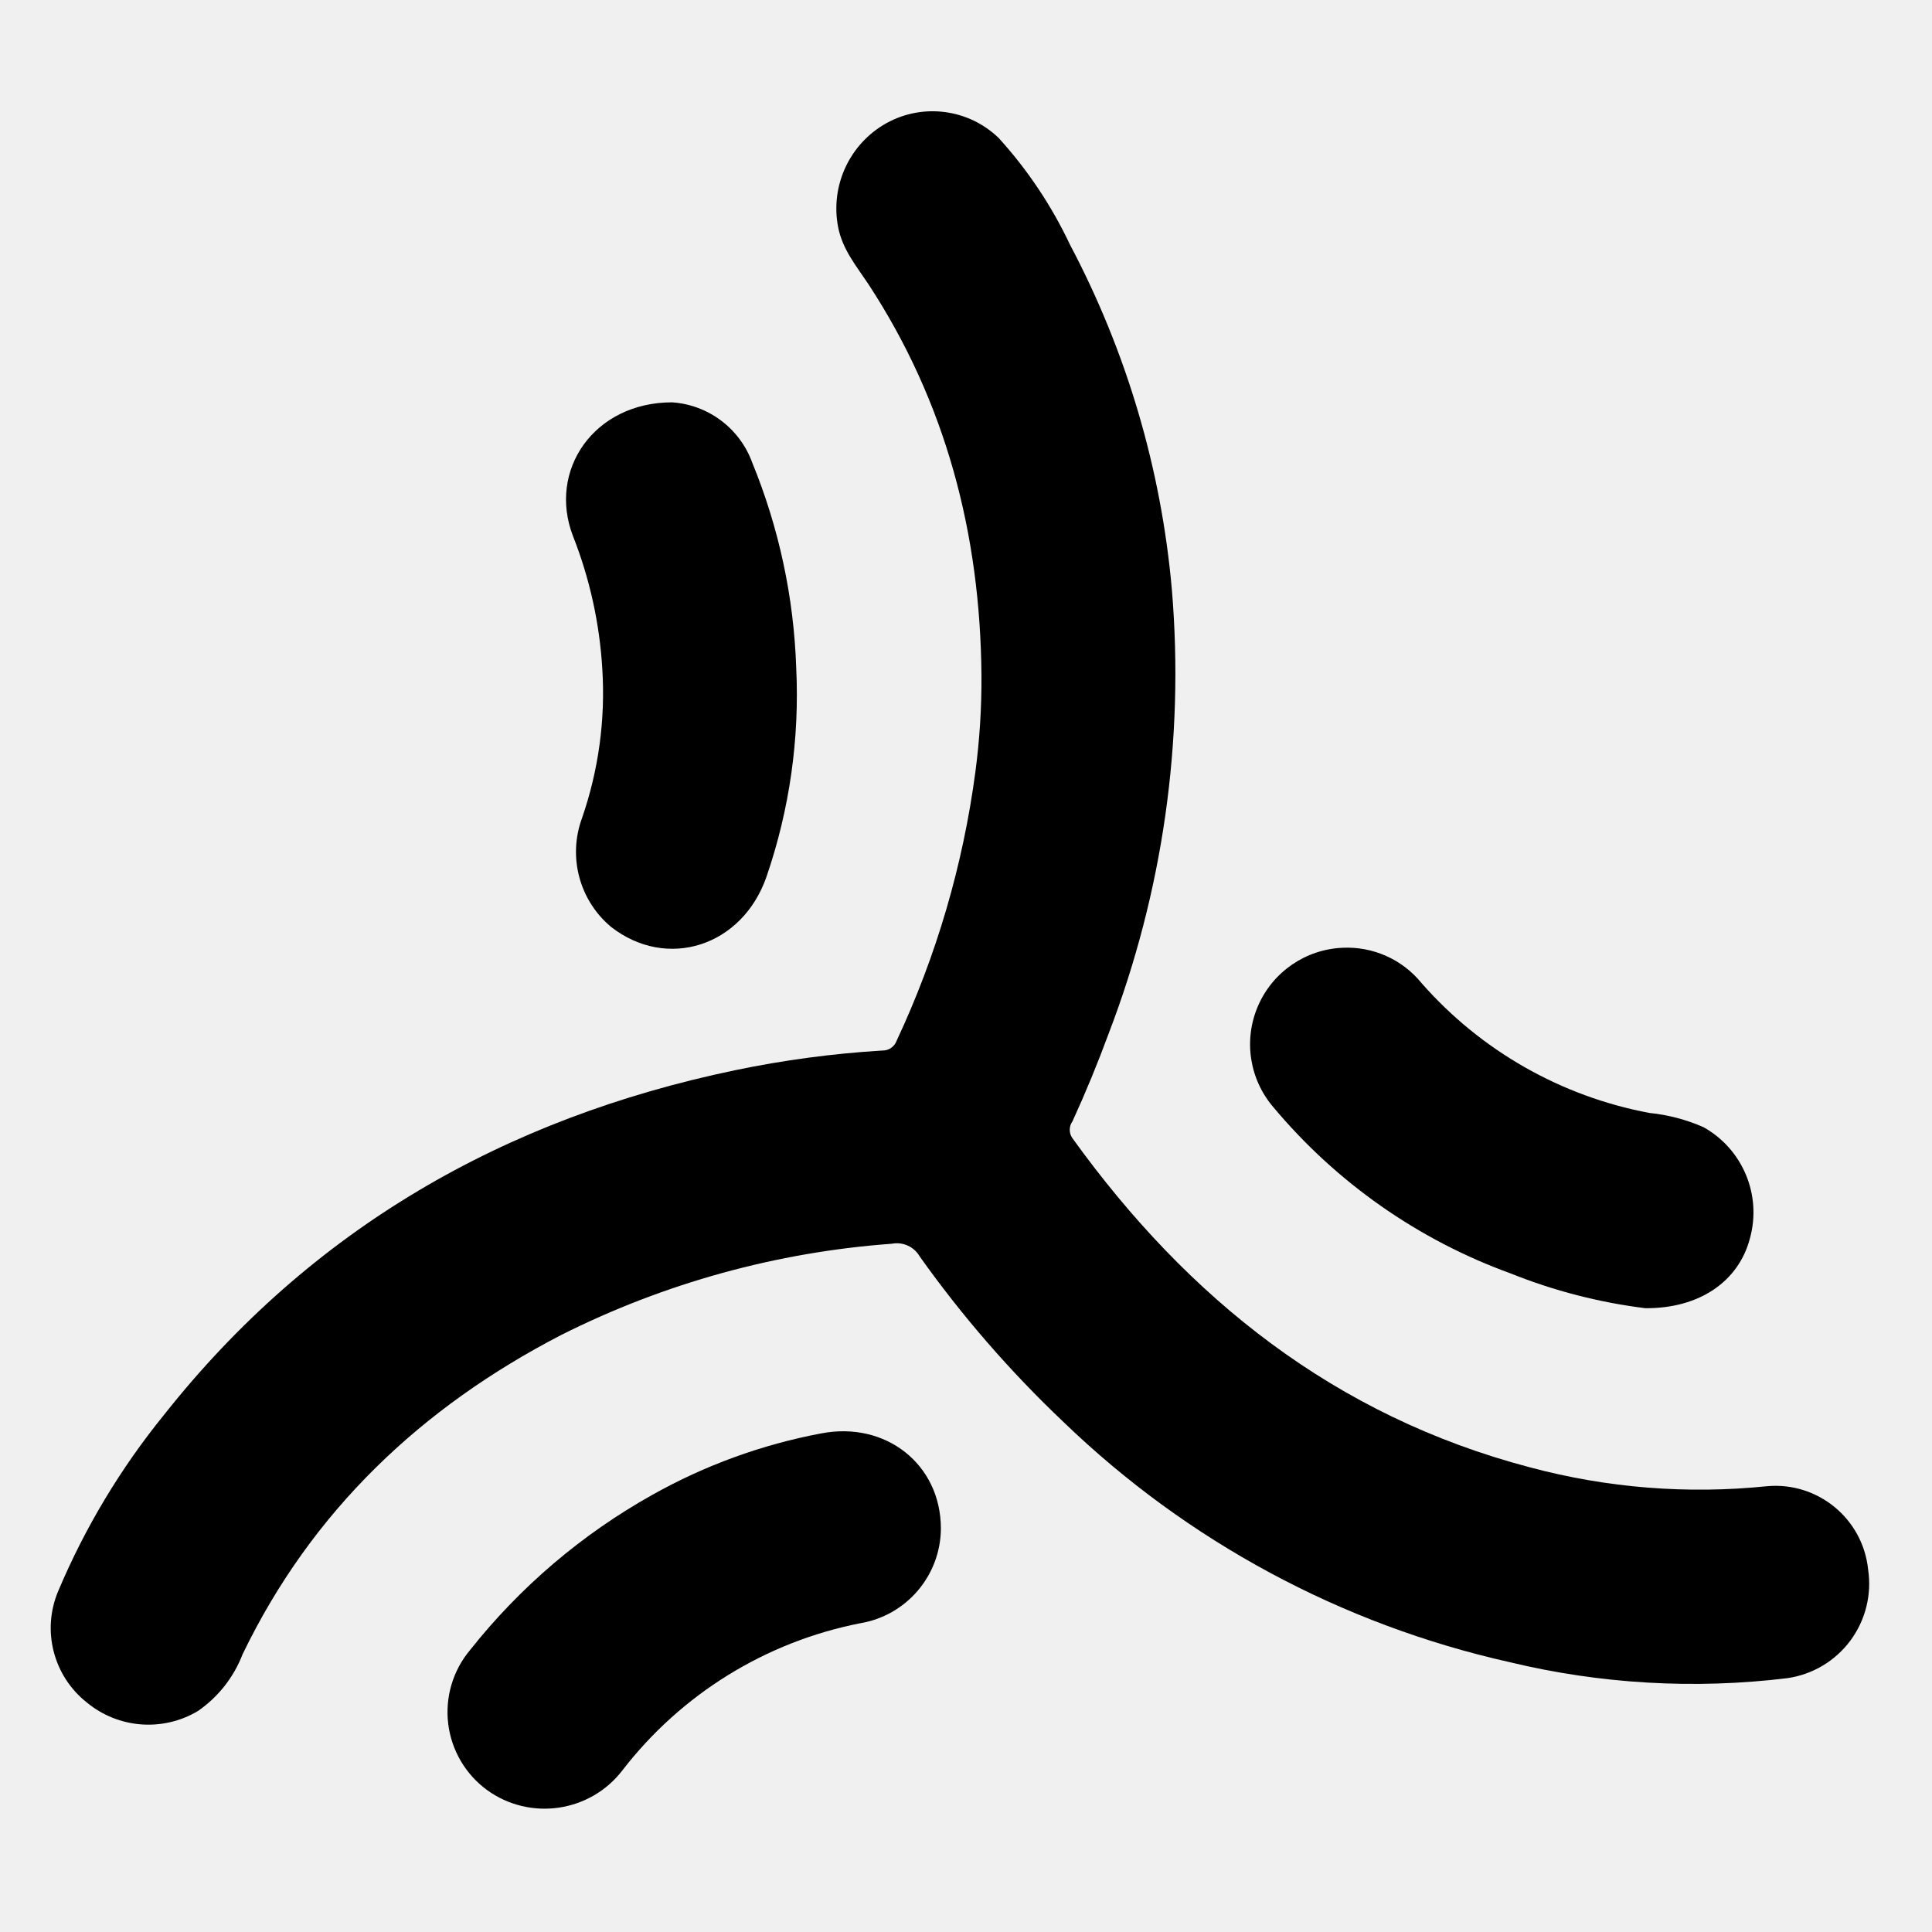
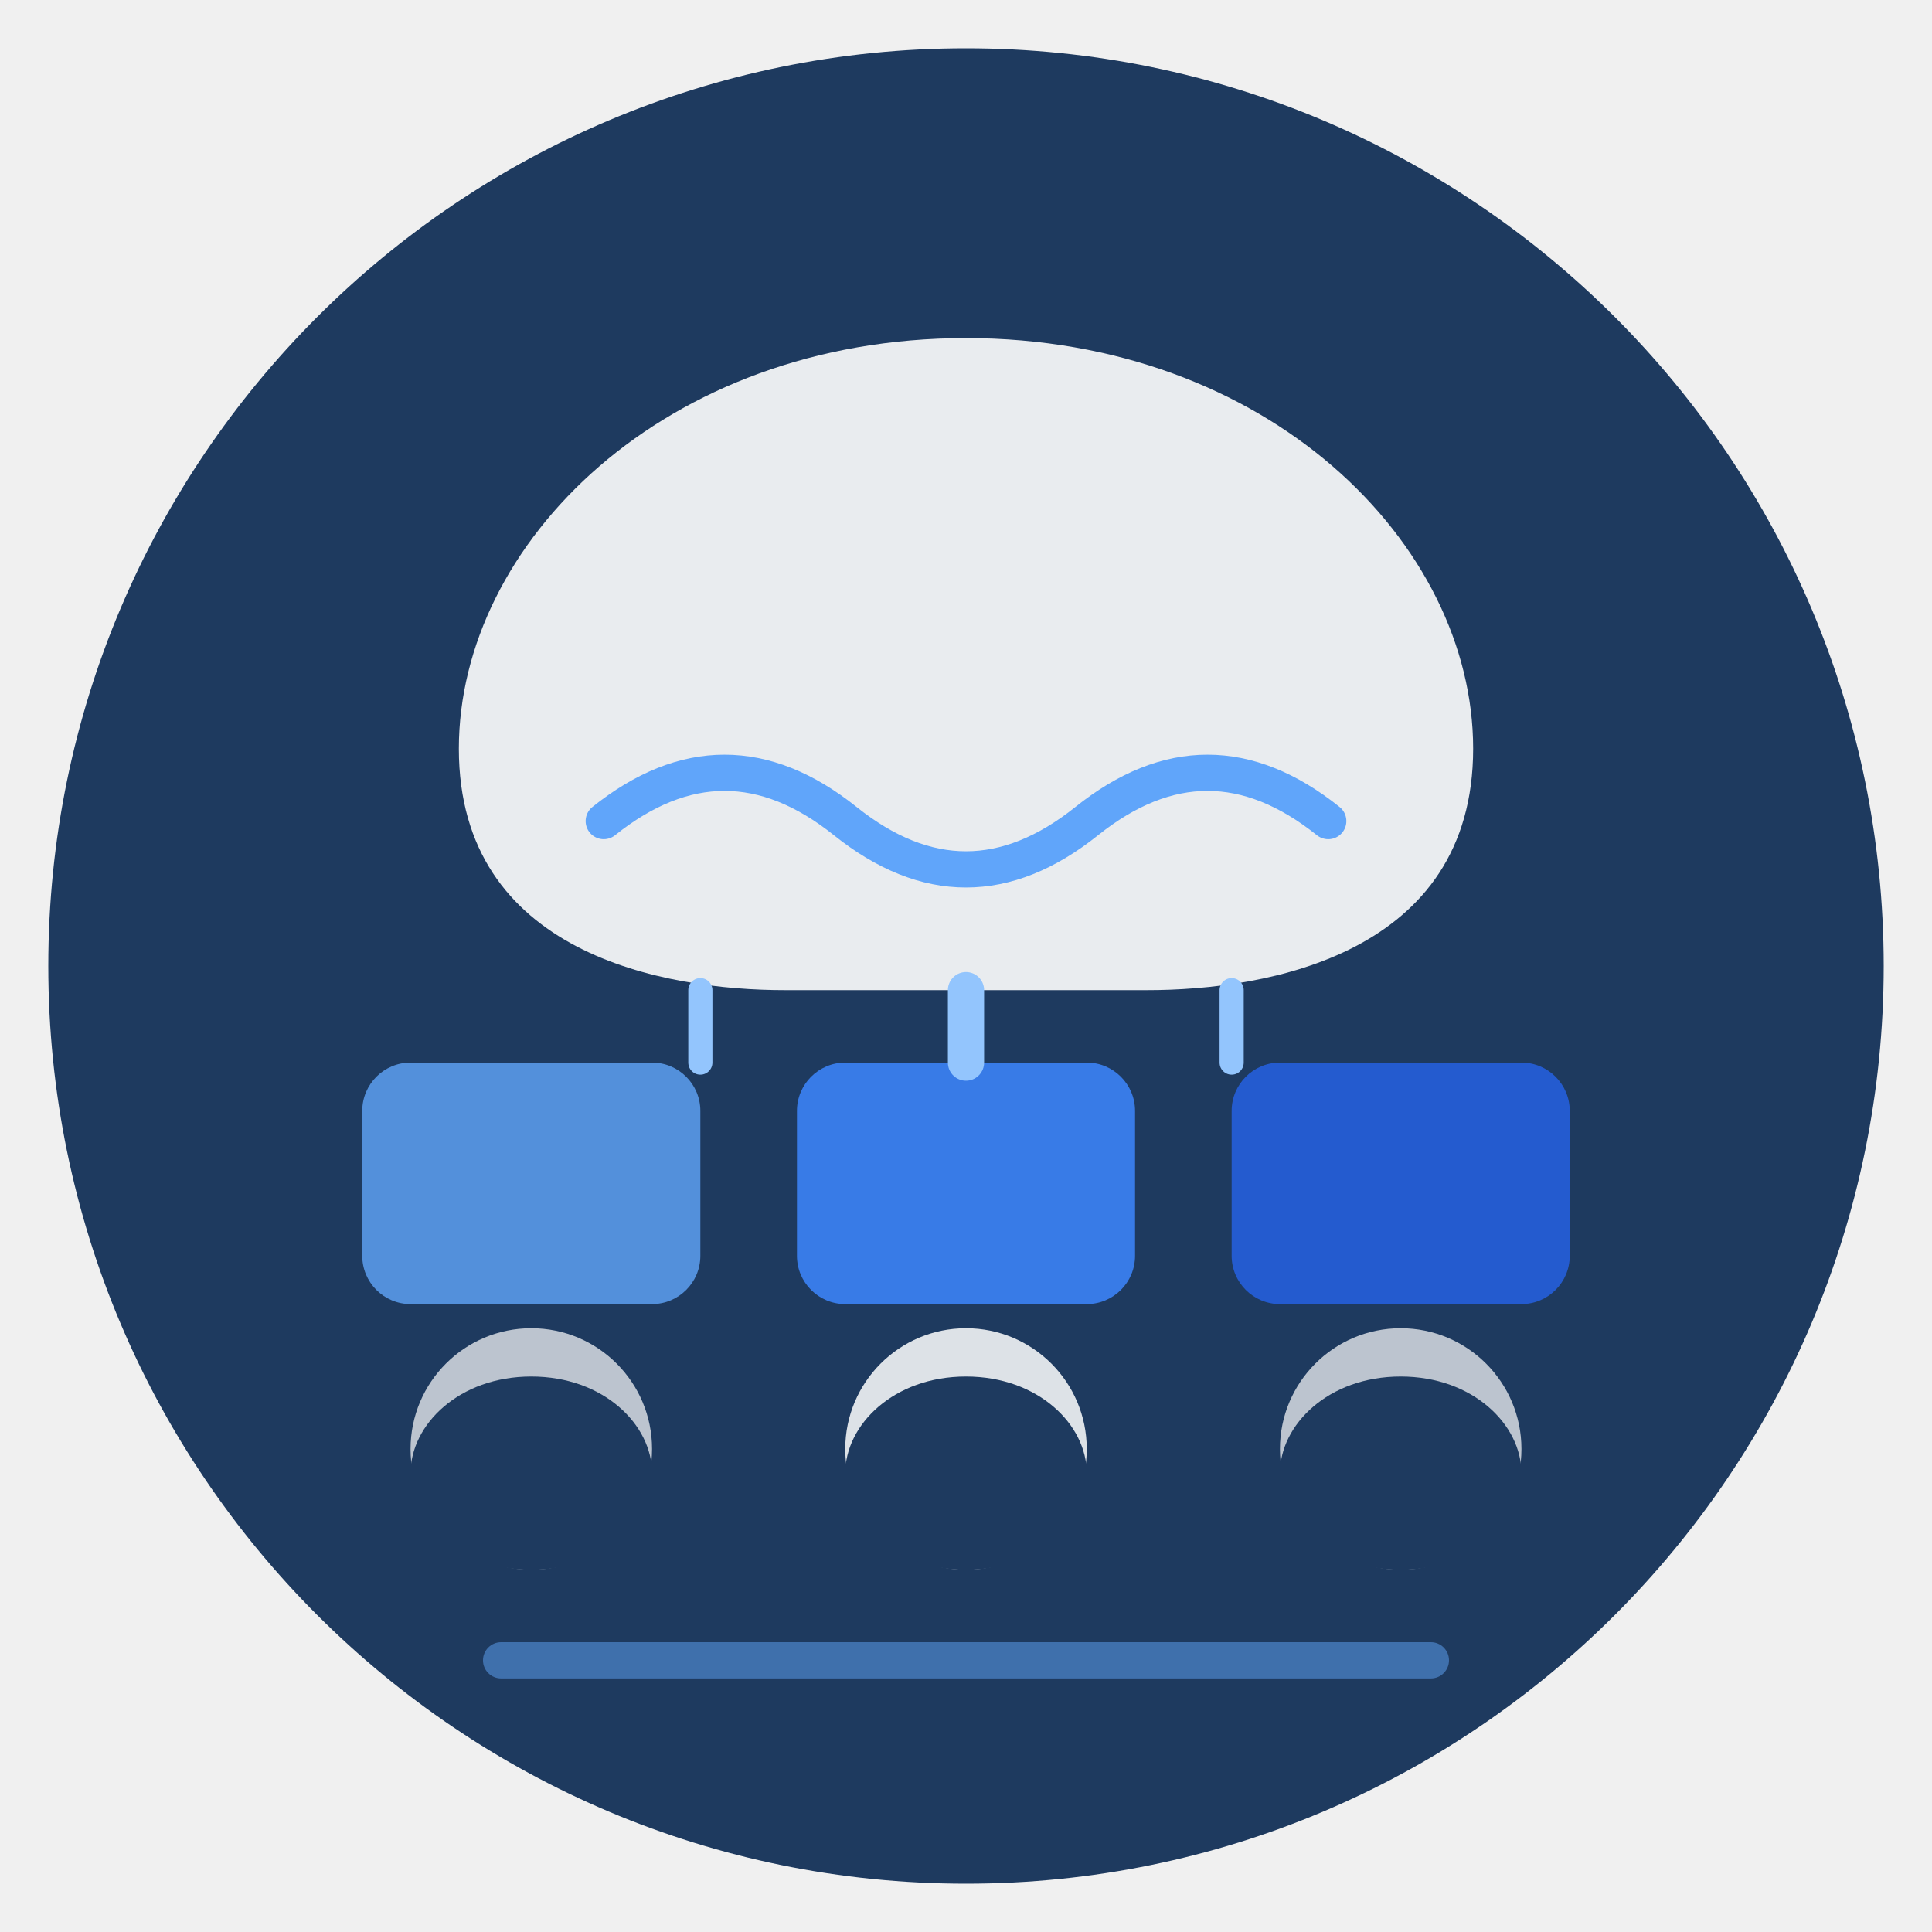
<svg xmlns="http://www.w3.org/2000/svg" viewBox="0 0 160 160">
-   <path d="M81.28 55.9c-.1-11.67-2.93-22.55-9.37-32.38-1-1.5-2.14-2.86-2.5-4.71a8.1 8.1 0 014-8.61 7.89 7.89 0 019.3 1.23 35.999 35.999 0 015.9 8.83 75.18 75.18 0 018.44 28.58 83.211 83.211 0 01-5.23 36.74 102.983 102.983 0 01-3 7.28 1.2 1.2 0 000 1.41c9.58 13.3 21.76 23 37.85 27.24a54.37 54.37 0 0019.68 1.57 7.72 7.72 0 018.36 6.9 7.903 7.903 0 01-6.7 9 64.744 64.744 0 01-23-1.33 77.68 77.68 0 01-36.93-19.88 93.628 93.628 0 01-11.91-13.71 2.18 2.18 0 00-2.3-1.06 72.744 72.744 0 00-27.38 7.55c-11.6 6-20.67 14.58-26.4 26.45a10.134 10.134 0 01-3.7 4.7 8 8 0 01-9.19-.7 7.86 7.86 0 01-2.36-9.28 60.324 60.324 0 018.72-14.52c12.2-15.43 28.21-24.59 47.32-28.57A85.085 85.085 0 0173.07 87c.524.015 1-.307 1.18-.8a76.06 76.06 0 006.53-22.3c.351-2.652.518-5.325.5-8z" fill="currentColor" />
-   <path d="M136.26 108.34a44.742 44.742 0 01-11.13-2.87 46.108 46.108 0 01-19.66-13.76 8 8 0 015.72-13.22 7.93 7.93 0 016.54 2.93 33.27 33.27 0 0018.87 10.75c1.546.155 3.058.553 4.48 1.18a8.08 8.08 0 013.84 9.21c-.92 3.52-4.13 5.81-8.66 5.78zm-80.6-75.02a7.61 7.61 0 016.64 5 49.139 49.139 0 013.64 17 46.33 46.33 0 01-2.46 17.28c-2 5.77-8.24 7.79-12.89 4.15a8.1 8.1 0 01-2.39-9 31.679 31.679 0 001.68-12.36 35.77 35.77 0 00-2.43-11c-2.1-5.45 1.75-11.07 8.21-11.07zm22.26 93.25a8 8 0 01-6.68 7.86 32.88 32.88 0 00-19.7 12.19 8.13 8.13 0 01-11.21 1.62 8 8 0 01-1.41-11.58A51.043 51.043 0 0154 123.81a45.842 45.842 0 0114-5.1c5.35-1.04 9.91 2.56 9.92 7.86z" fill="currentColor" />
+   <circle cx="80" cy="80" r="76" fill="#1E3A5F" />
+   <path d="M80 28 C55 28 38 45 38 62 C38 79 55 82 65 82 L80 82 L95 82 C105 82 122 79 122 62 C122 45 105 28 80 28Z" fill="white" opacity="0.9" />
+   <path d="M50 68 Q60 60 70 68 Q80 76 90 68 Q100 60 110 68" stroke="#60A5FA" stroke-width="3" fill="none" stroke-linecap="round" />
+   <rect x="30" y="88" width="28" height="20" rx="4" fill="#60A5FA" opacity="0.8" />
+   <rect x="66" y="88" width="28" height="20" rx="4" fill="#3B82F6" opacity="0.9" />
+   <rect x="102" y="88" width="28" height="20" rx="4" fill="#2563EB" opacity="0.8" />
+   <path d="M80 82 L80 88" stroke="#93C5FD" stroke-width="3" stroke-linecap="round" />
+   <path d="M58 82 L58 88" stroke="#93C5FD" stroke-width="2" stroke-linecap="round" />
+   <path d="M102 82 L102 88" stroke="#93C5FD" stroke-width="2" stroke-linecap="round" />
+   <circle cx="44" cy="120" r="10" fill="white" opacity="0.7" />
+   <path d="M44 114 C38 114 34 118 34 122 C34 126 38 130 44 130 C50 130 54 126 54 122 C54 118 50 114 44 114Z" fill="#1E3A5F" />
+   <circle cx="80" cy="120" r="10" fill="white" opacity="0.85" />
+   <path d="M80 114 C74 114 70 118 70 122 C70 126 74 130 80 130 C86 130 90 126 90 122 C90 118 86 114 80 114Z" fill="#1E3A5F" />
+   <circle cx="116" cy="120" r="10" fill="white" opacity="0.7" />
+   <path d="M116 114 C110 114 106 118 106 122 C106 126 110 130 116 130 C122 130 126 126 126 122 C126 118 122 114 116 114Z" fill="#1E3A5F" />
+   <rect x="40" y="136" width="80" height="3" rx="1.5" fill="#60A5FA" opacity="0.5" />
</svg>
